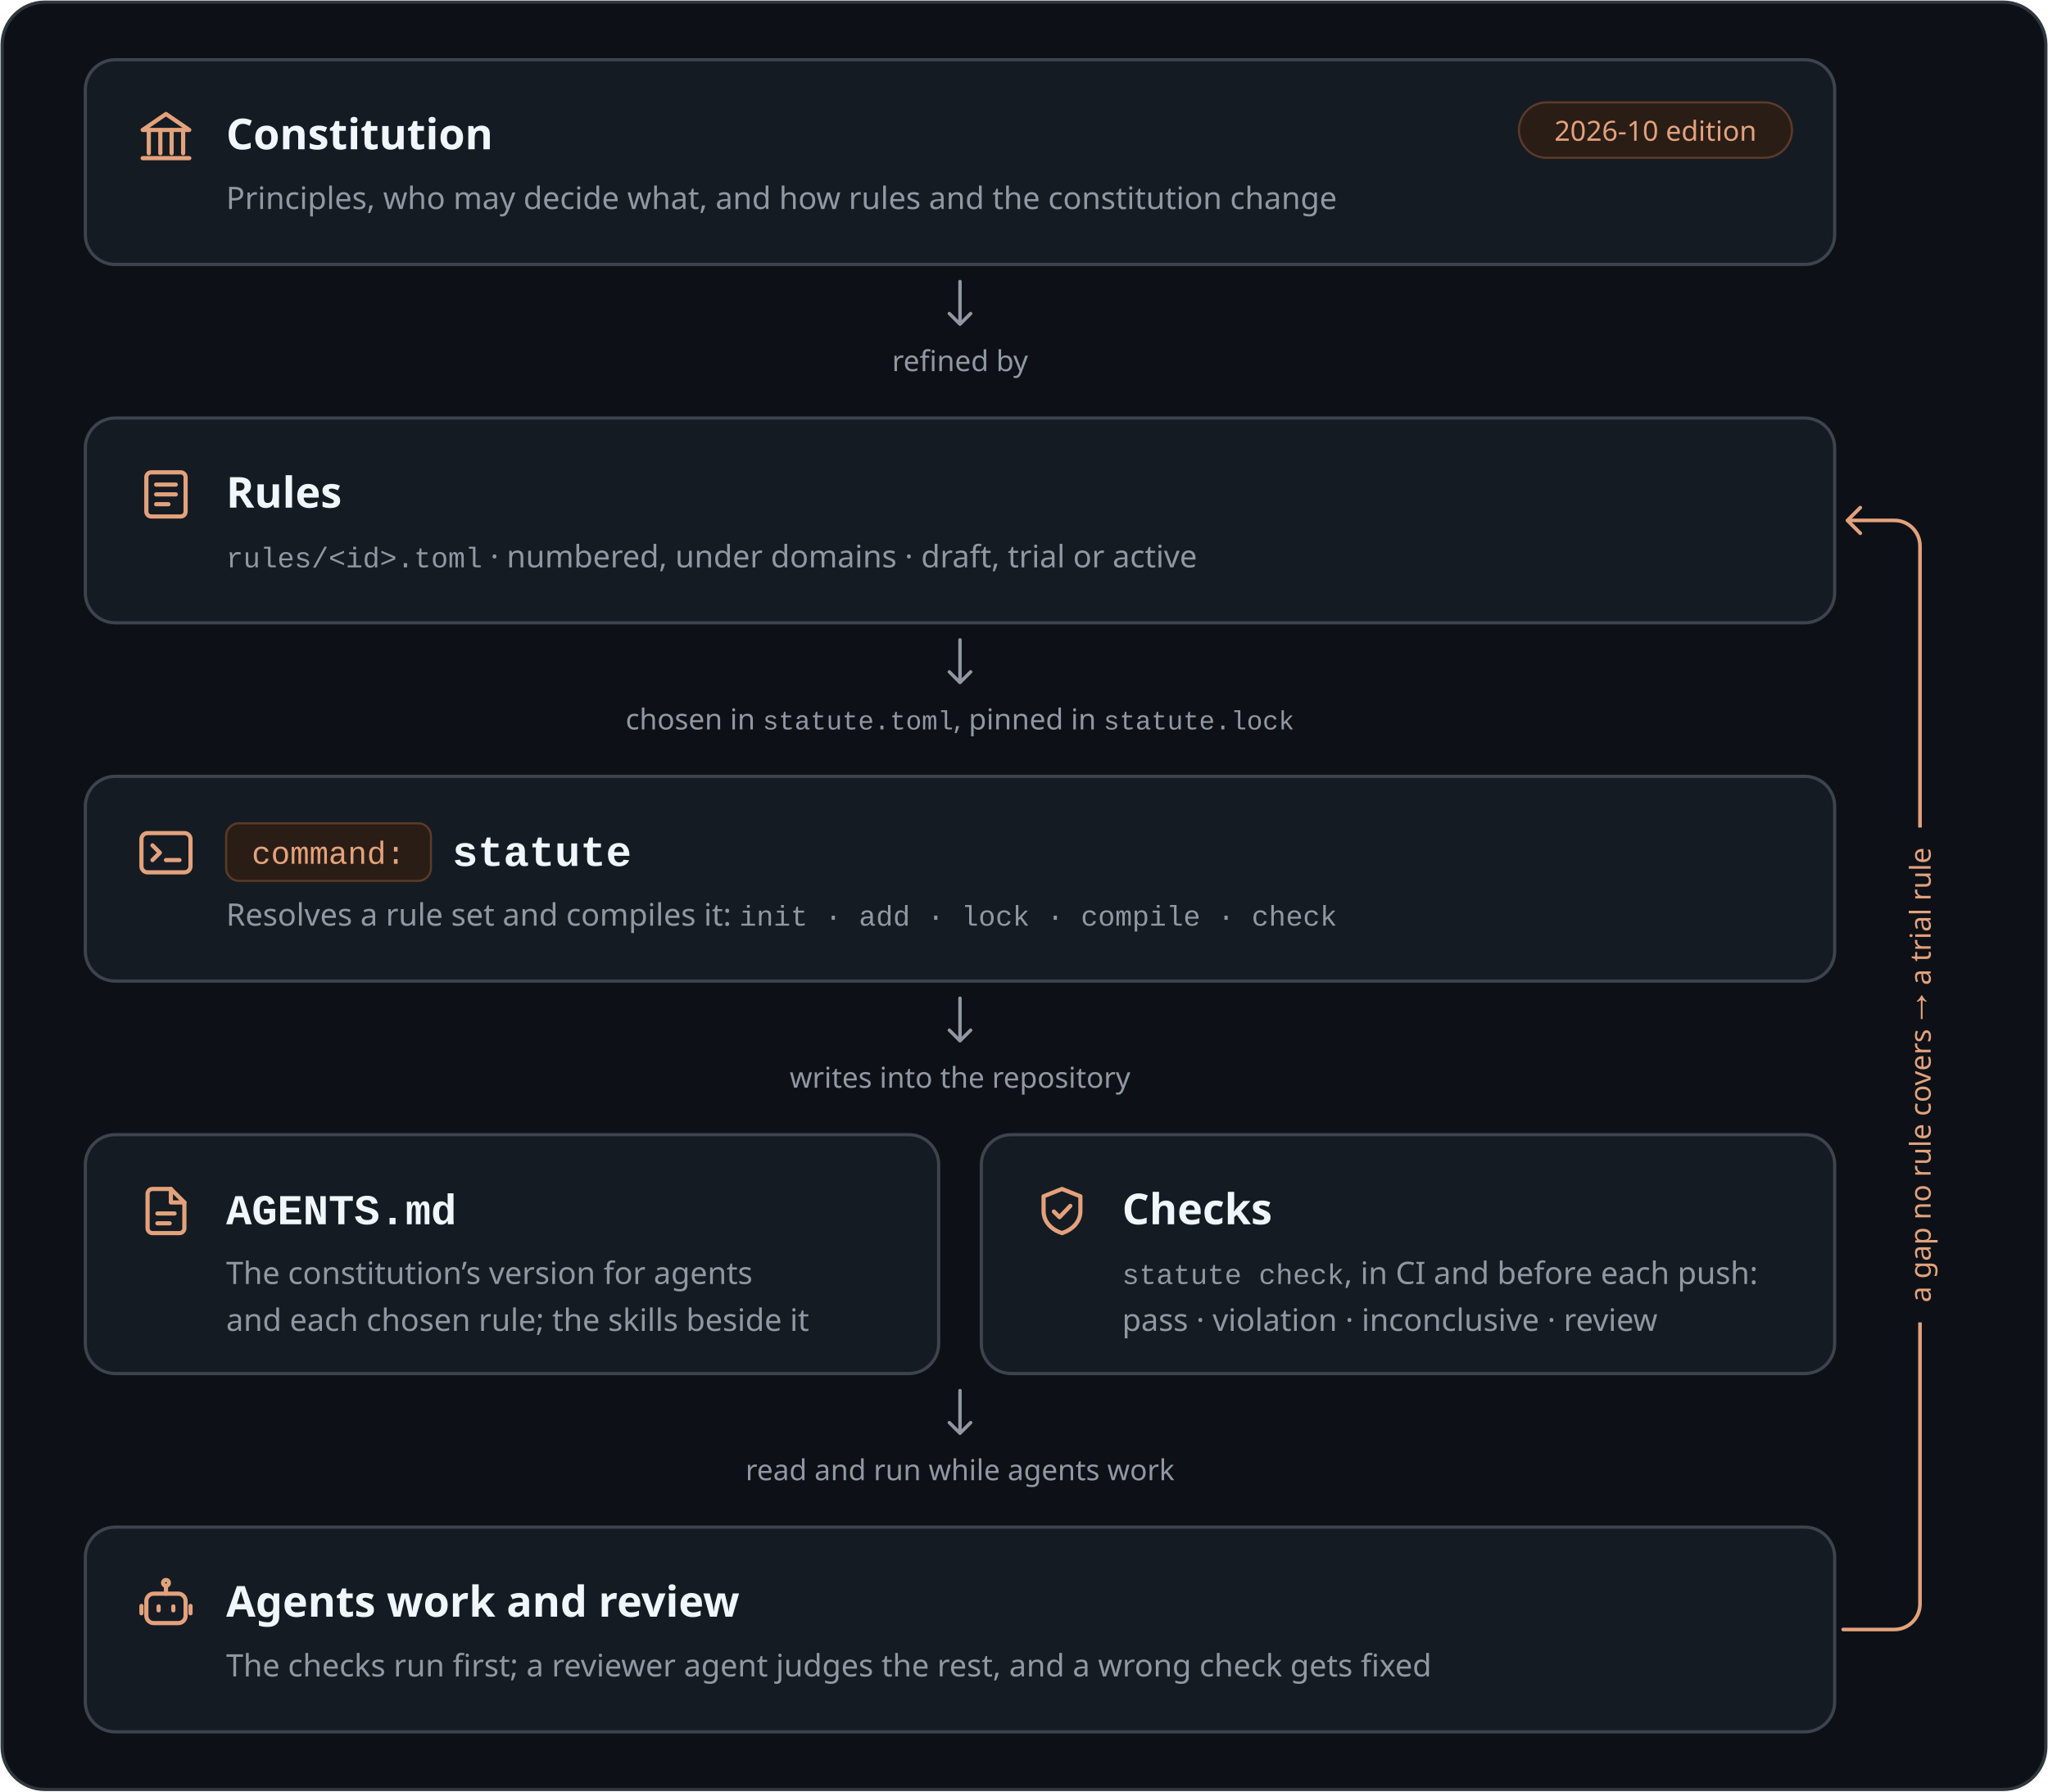
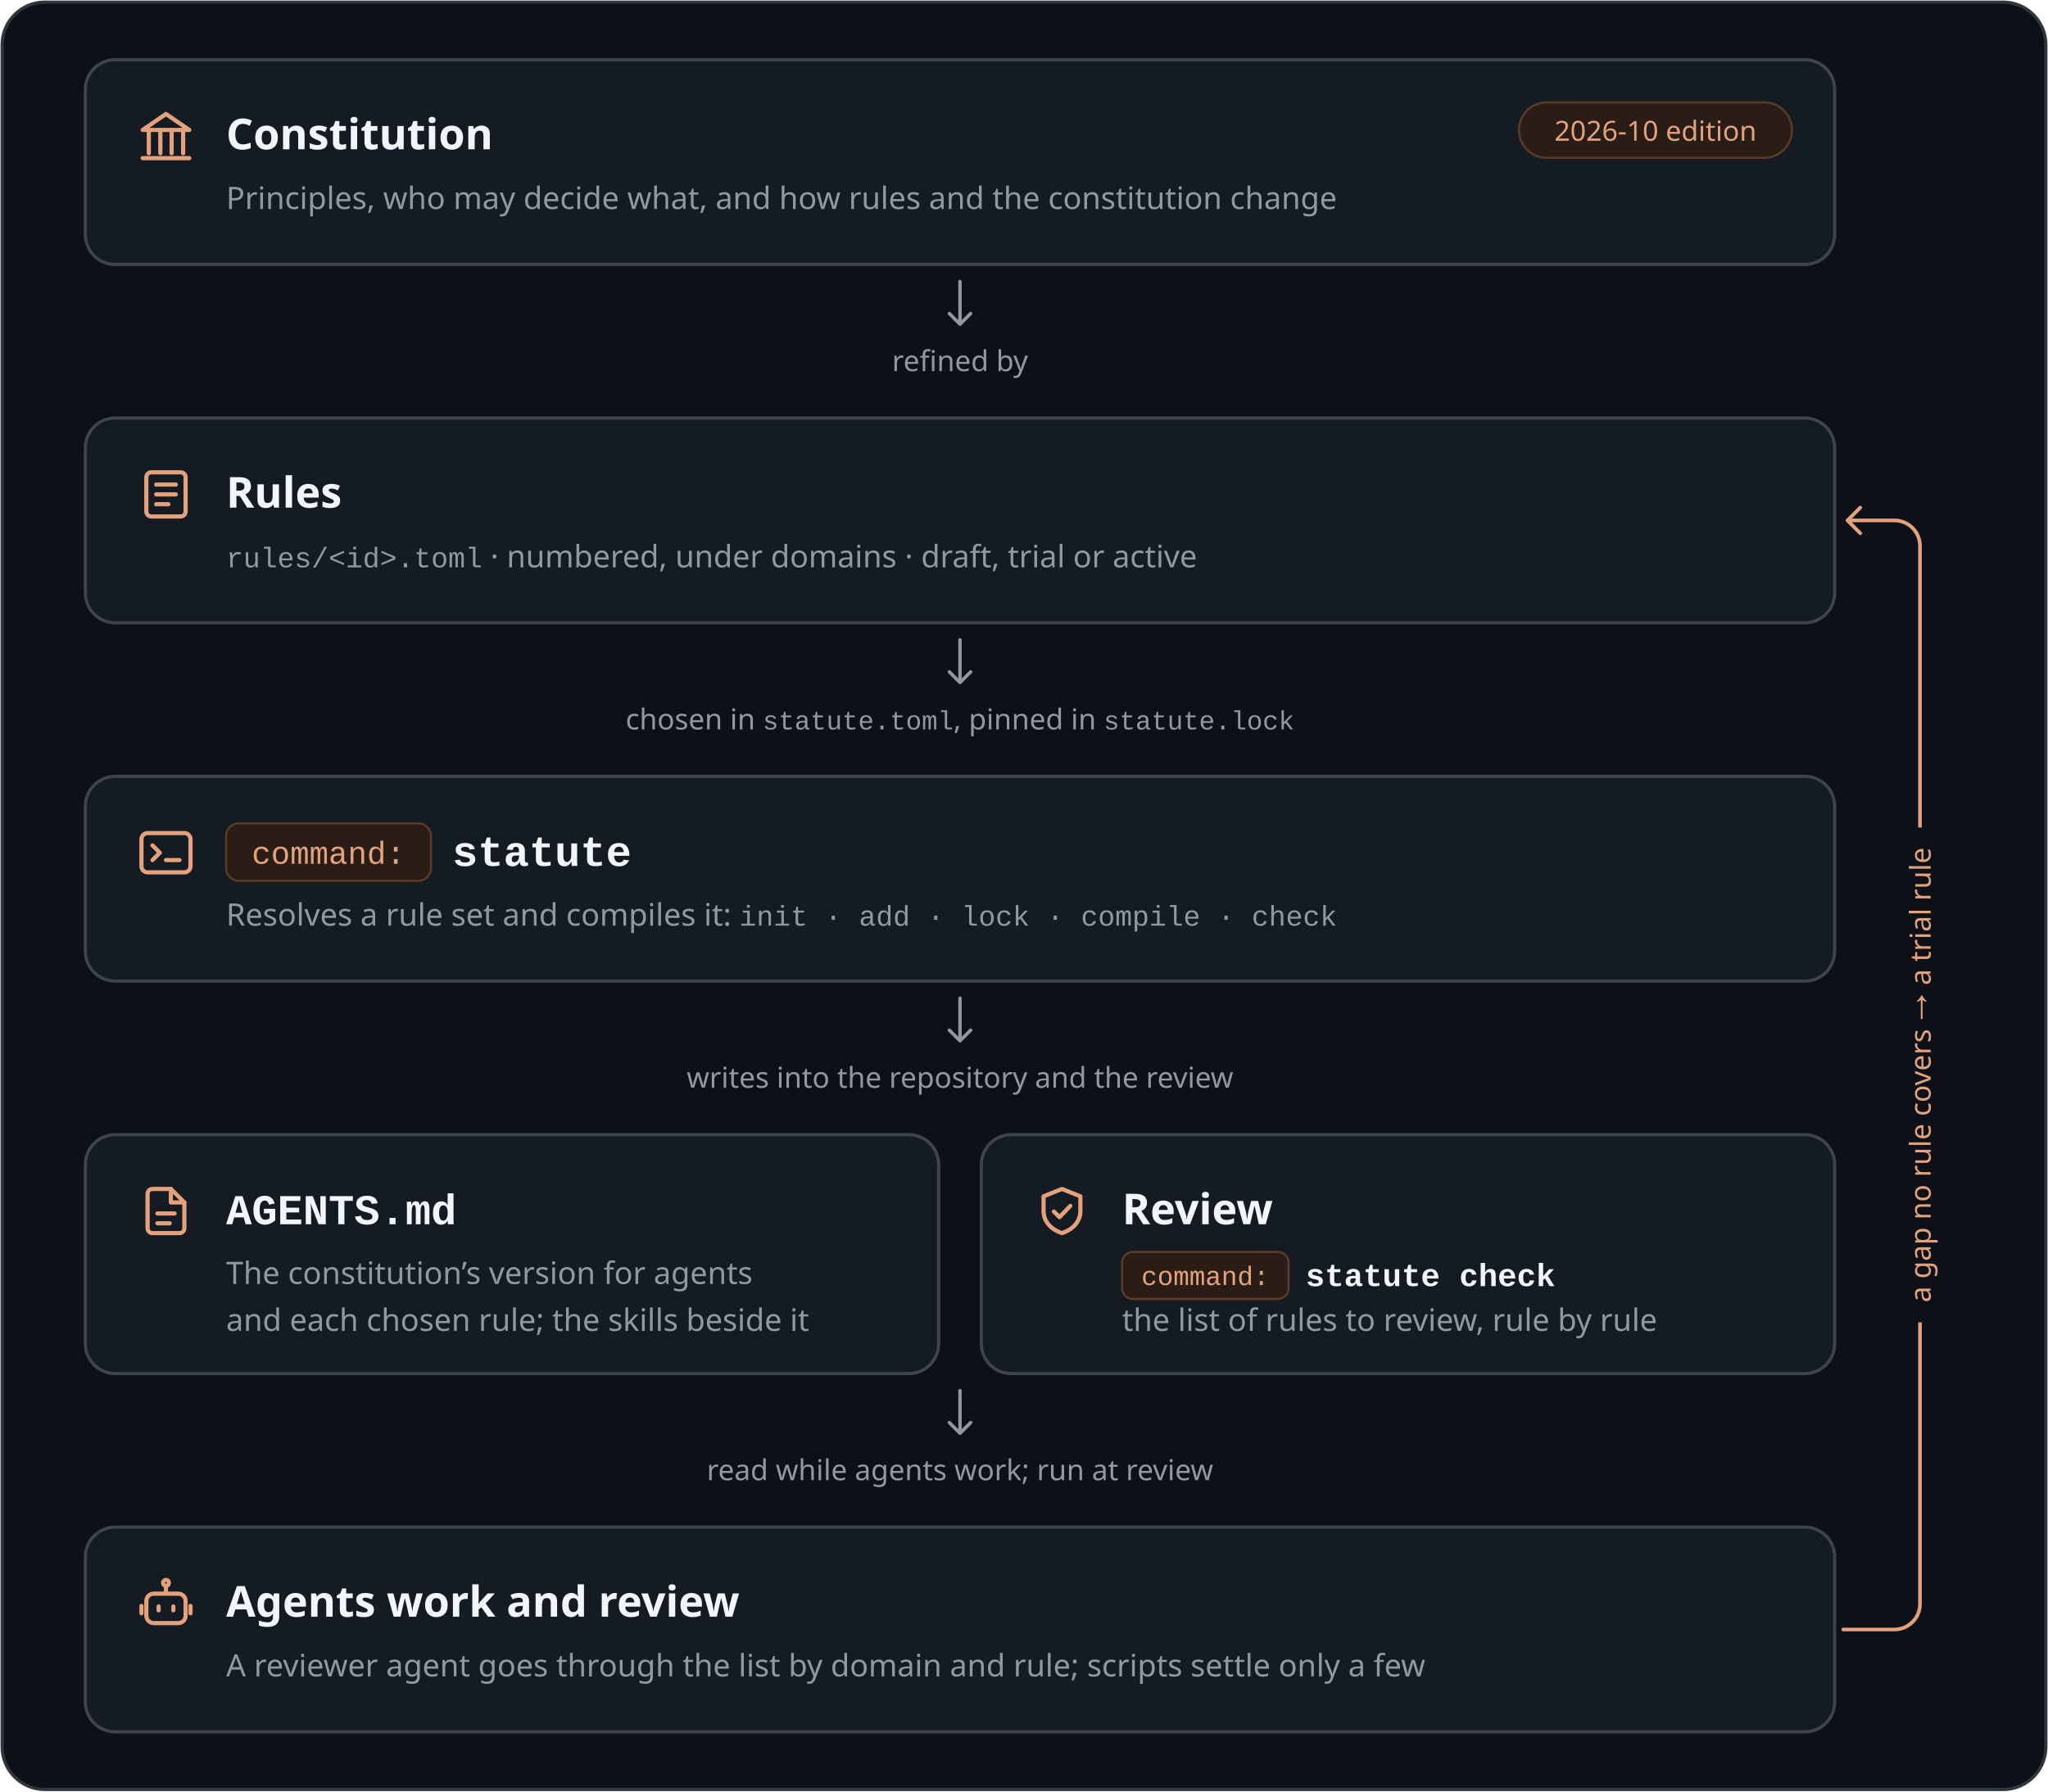
<svg xmlns="http://www.w3.org/2000/svg" viewBox="0 0 960 840" width="960" height="840" role="img" aria-labelledby="t">
  <g font-family="-apple-system, BlinkMacSystemFont, &quot;Segoe UI&quot;, &quot;Noto Sans&quot;, Helvetica, Arial, &quot;PingFang SC&quot;, &quot;Hiragino Sans GB&quot;, &quot;Microsoft YaHei&quot;, &quot;Noto Sans CJK SC&quot;, sans-serif">
    <rect x="1" y="1" width="958" height="838" rx="20" fill="#0d1117" stroke="#30363d" stroke-width="1.5" />
    <rect x="40" y="28" width="820" height="96" rx="14" fill="#151b23" stroke="#3d444d" stroke-width="1.5" />
    <g transform="translate(64 50) scale(1.15)" fill="none" stroke="#e3a27c" stroke-width="1.7" stroke-linecap="round" stroke-linejoin="round">
      <path d="M2.5 9.5 12 3l9.5 6.5z" />
      <path d="M5 9.5V19M9.7 9.5V19M14.3 9.5V19M19 9.5V19M2.5 21h19" />
    </g>
    <text x="106" y="70" font-size="20" font-weight="600" fill="#f0f6fc">Constitution</text>
    <rect x="712" y="48" width="128" height="26" rx="13" fill="#2a1d16" stroke="#5c3a28" />
    <text x="776" y="66" font-size="13" font-weight="500" text-anchor="middle" fill="#e3a27c">2026-10 edition</text>
    <text x="106" y="98" font-size="14.5" fill="#9198a1">Principles, who may decide what, and how rules and the constitution change</text>
    <path d="M450 132v20M445 147l5 5 5-5" fill="none" stroke="#9198a1" stroke-width="1.6" stroke-linecap="round" stroke-linejoin="round" />
    <text x="450" y="174" font-size="13.5" text-anchor="middle" fill="#9198a1">refined by</text>
    <rect x="40" y="196" width="820" height="96" rx="14" fill="#151b23" stroke="#3d444d" stroke-width="1.5" />
    <g transform="translate(64 218) scale(1.15)" fill="none" stroke="#e3a27c" stroke-width="1.7" stroke-linecap="round" stroke-linejoin="round">
      <rect x="4" y="3" width="16" height="18" rx="2" />
      <path d="M8 8h8M8 12h8M8 16h5" />
    </g>
    <text x="106" y="238" font-size="20" font-weight="600" fill="#f0f6fc">Rules</text>
    <text x="106" y="266" font-size="14.5" fill="#9198a1">
      <tspan font-family="ui-monospace, SFMono-Regular, &quot;SF Mono&quot;, Menlo, Consolas, &quot;Liberation Mono&quot;, monospace" font-size="0.92em">rules/&lt;id&gt;.toml</tspan> · numbered, under domains · draft, trial or active</text>
    <path d="M450 300v20M445 315l5 5 5-5" fill="none" stroke="#9198a1" stroke-width="1.6" stroke-linecap="round" stroke-linejoin="round" />
    <text x="450" y="342" font-size="13.5" text-anchor="middle" fill="#9198a1">chosen in <tspan font-family="ui-monospace, SFMono-Regular, &quot;SF Mono&quot;, Menlo, Consolas, &quot;Liberation Mono&quot;, monospace" font-size="0.92em">statute.toml</tspan>, pinned in <tspan font-family="ui-monospace, SFMono-Regular, &quot;SF Mono&quot;, Menlo, Consolas, &quot;Liberation Mono&quot;, monospace" font-size="0.92em">statute.lock</tspan>
    </text>
    <rect x="40" y="364" width="820" height="96" rx="14" fill="#151b23" stroke="#3d444d" stroke-width="1.5" />
    <g transform="translate(64 386) scale(1.15)" fill="none" stroke="#e3a27c" stroke-width="1.7" stroke-linecap="round" stroke-linejoin="round">
      <rect x="2" y="4" width="20" height="16" rx="2.5" />
      <path d="m6.5 9 3 3-3 3M12 15h5.5" />
    </g>
    <rect x="106" y="386" width="96" height="27" rx="6" fill="#2a1d16" stroke="#5c3a28" />
    <text x="154" y="405" font-size="15" font-weight="500" text-anchor="middle" fill="#e3a27c" font-family="ui-monospace, SFMono-Regular, &quot;SF Mono&quot;, Menlo, Consolas, &quot;Liberation Mono&quot;, monospace">command:</text>
    <text x="212" y="406" font-size="20" font-weight="600" fill="#f0f6fc" font-family="ui-monospace, SFMono-Regular, &quot;SF Mono&quot;, Menlo, Consolas, &quot;Liberation Mono&quot;, monospace">statute</text>
    <text x="106" y="434" font-size="14.5" fill="#9198a1">Resolves a rule set and compiles it: <tspan font-family="ui-monospace, SFMono-Regular, &quot;SF Mono&quot;, Menlo, Consolas, &quot;Liberation Mono&quot;, monospace" font-size="0.92em">init · add · lock · compile · check</tspan>
    </text>
    <path d="M450 468v20M445 483l5 5 5-5" fill="none" stroke="#9198a1" stroke-width="1.6" stroke-linecap="round" stroke-linejoin="round" />
-     <text x="450" y="510" font-size="13.5" text-anchor="middle" fill="#9198a1">writes into the repository</text>
+     <text x="450" y="510" font-size="13.5" text-anchor="middle" fill="#9198a1">writes into the repository and the review</text>
    <rect x="40" y="532" width="400" height="112" rx="14" fill="#151b23" stroke="#3d444d" stroke-width="1.5" />
    <g transform="translate(64 554) scale(1.15)" fill="none" stroke="#e3a27c" stroke-width="1.7" stroke-linecap="round" stroke-linejoin="round">
      <path d="M14 3H6.5A2 2 0 0 0 4.5 5v14a2 2 0 0 0 2 2h11a2 2 0 0 0 2-2V8.5z" />
      <path d="M14 3v5.5h5.5M8.5 13h7M8.5 17h5" />
    </g>
    <text x="106" y="574" font-size="20" font-weight="600" fill="#f0f6fc">
      <tspan font-family="ui-monospace, SFMono-Regular, &quot;SF Mono&quot;, Menlo, Consolas, &quot;Liberation Mono&quot;, monospace">AGENTS.md</tspan>
    </text>
    <text x="106" y="602" font-size="14.5" fill="#9198a1">The constitution’s version for agents</text>
    <text x="106" y="624" font-size="14.5" fill="#9198a1">and each chosen rule; the skills beside it</text>
    <rect x="460" y="532" width="400" height="112" rx="14" fill="#151b23" stroke="#3d444d" stroke-width="1.5" />
    <g transform="translate(484 554) scale(1.15)" fill="none" stroke="#e3a27c" stroke-width="1.7" stroke-linecap="round" stroke-linejoin="round">
      <path d="M12 3 19.5 6v6c0 4.4-3.2 7.6-7.5 9-4.3-1.4-7.5-4.6-7.5-9V6z" />
      <path d="m8.7 12.2 2.3 2.3 4.4-4.6" />
    </g>
-     <text x="526" y="574" font-size="20" font-weight="600" fill="#f0f6fc">Checks</text>
-     <text x="526" y="602" font-size="14.5" fill="#9198a1">
-       <tspan font-family="ui-monospace, SFMono-Regular, &quot;SF Mono&quot;, Menlo, Consolas, &quot;Liberation Mono&quot;, monospace" font-size="0.92em">statute check</tspan>, in CI and before each push:</text>
-     <text x="526" y="624" font-size="14.5" fill="#9198a1">pass · violation · inconclusive · review</text>
+     <text x="526" y="574" font-size="20" font-weight="600" fill="#f0f6fc">Review</text>
+     <rect x="526" y="587" width="78" height="22" rx="5" fill="#2a1d16" stroke="#5c3a28" />
+     <text x="565" y="602.5" font-size="12.5" font-weight="500" text-anchor="middle" fill="#e3a27c" font-family="ui-monospace, SFMono-Regular, &quot;SF Mono&quot;, Menlo, Consolas, &quot;Liberation Mono&quot;, monospace">command:</text>
+     <text x="612" y="603" font-size="15" font-weight="600" fill="#f0f6fc" font-family="ui-monospace, SFMono-Regular, &quot;SF Mono&quot;, Menlo, Consolas, &quot;Liberation Mono&quot;, monospace">statute check</text>
+     <text x="526" y="624" font-size="14.5" fill="#9198a1">the list of rules to review, rule by rule</text>
    <path d="M450 652v20M445 667l5 5 5-5" fill="none" stroke="#9198a1" stroke-width="1.6" stroke-linecap="round" stroke-linejoin="round" />
-     <text x="450" y="694" font-size="13.5" text-anchor="middle" fill="#9198a1">read and run while agents work</text>
+     <text x="450" y="694" font-size="13.5" text-anchor="middle" fill="#9198a1">read while agents work; run at review</text>
    <rect x="40" y="716" width="820" height="96" rx="14" fill="#151b23" stroke="#3d444d" stroke-width="1.5" />
    <g transform="translate(64 738) scale(1.15)" fill="none" stroke="#e3a27c" stroke-width="1.7" stroke-linecap="round" stroke-linejoin="round">
      <rect x="4" y="8" width="16" height="12" rx="3" />
      <path d="M12 8V4.8" />
      <circle cx="12" cy="3.6" r="1.2" />
      <path d="M9 13.2v1.6M15 13.2v1.6M2 13v3M22 13v3" />
    </g>
    <text x="106" y="758" font-size="20" font-weight="600" fill="#f0f6fc">Agents work and review</text>
-     <text x="106" y="786" font-size="14.5" fill="#9198a1">The checks run first; a reviewer agent judges the rest, and a wrong check gets fixed</text>
+     <text x="106" y="786" font-size="14.5" fill="#9198a1">A reviewer agent goes through the list by domain and rule; scripts settle only a few</text>
    <path d="M864 764H888a12 12 0 0 0 12-12V256a12 12 0 0 0-12-12H866M872 238l-6 6 6 6" fill="none" stroke="#e3a27c" stroke-width="1.7" stroke-linecap="round" stroke-linejoin="round" />
    <rect x="887" y="388" width="26" height="232" fill="#0d1117" />
    <text transform="translate(905 504) rotate(-90)" font-size="13.5" text-anchor="middle" fill="#e3a27c">a gap no rule covers → a trial rule</text>
  </g>
</svg>
